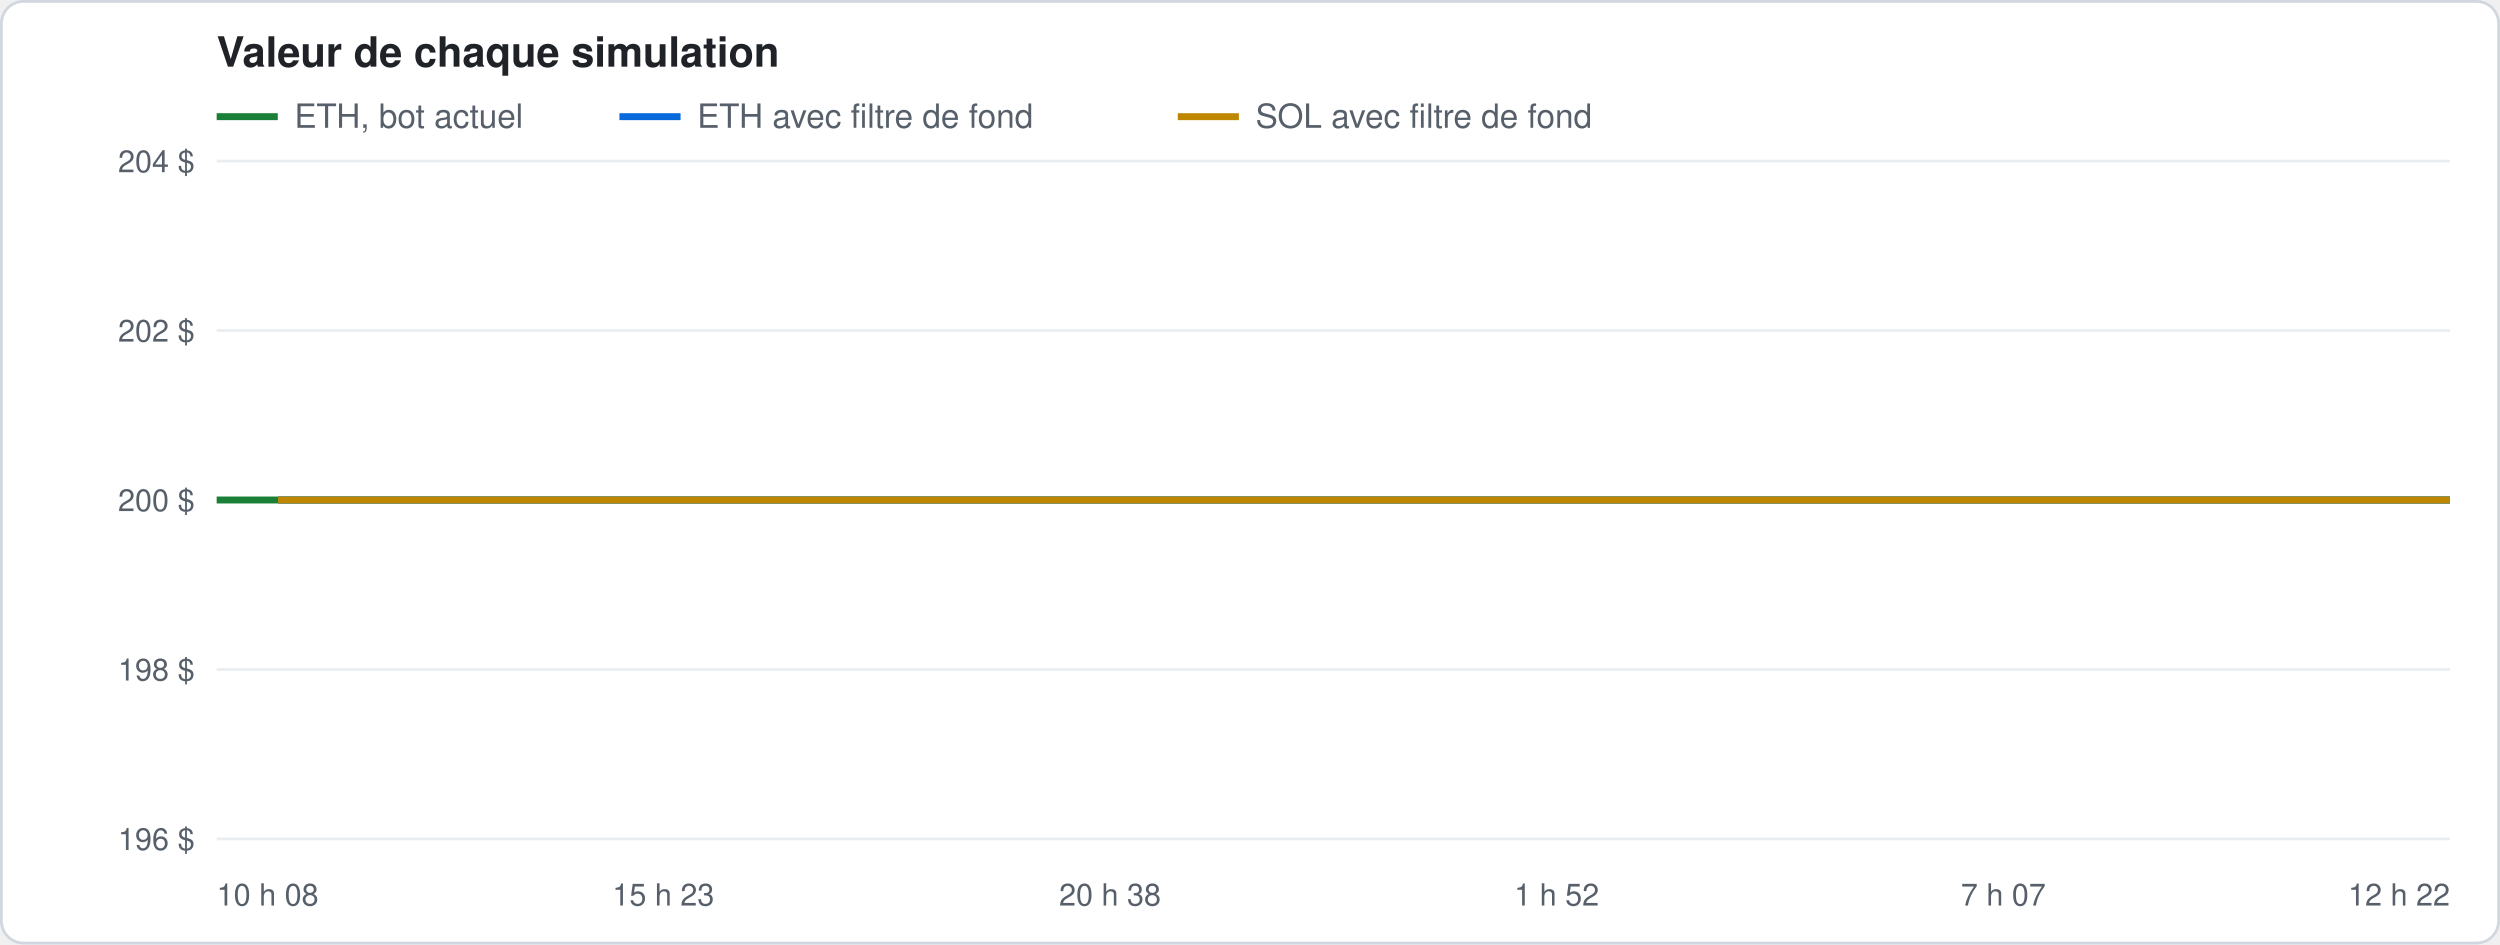
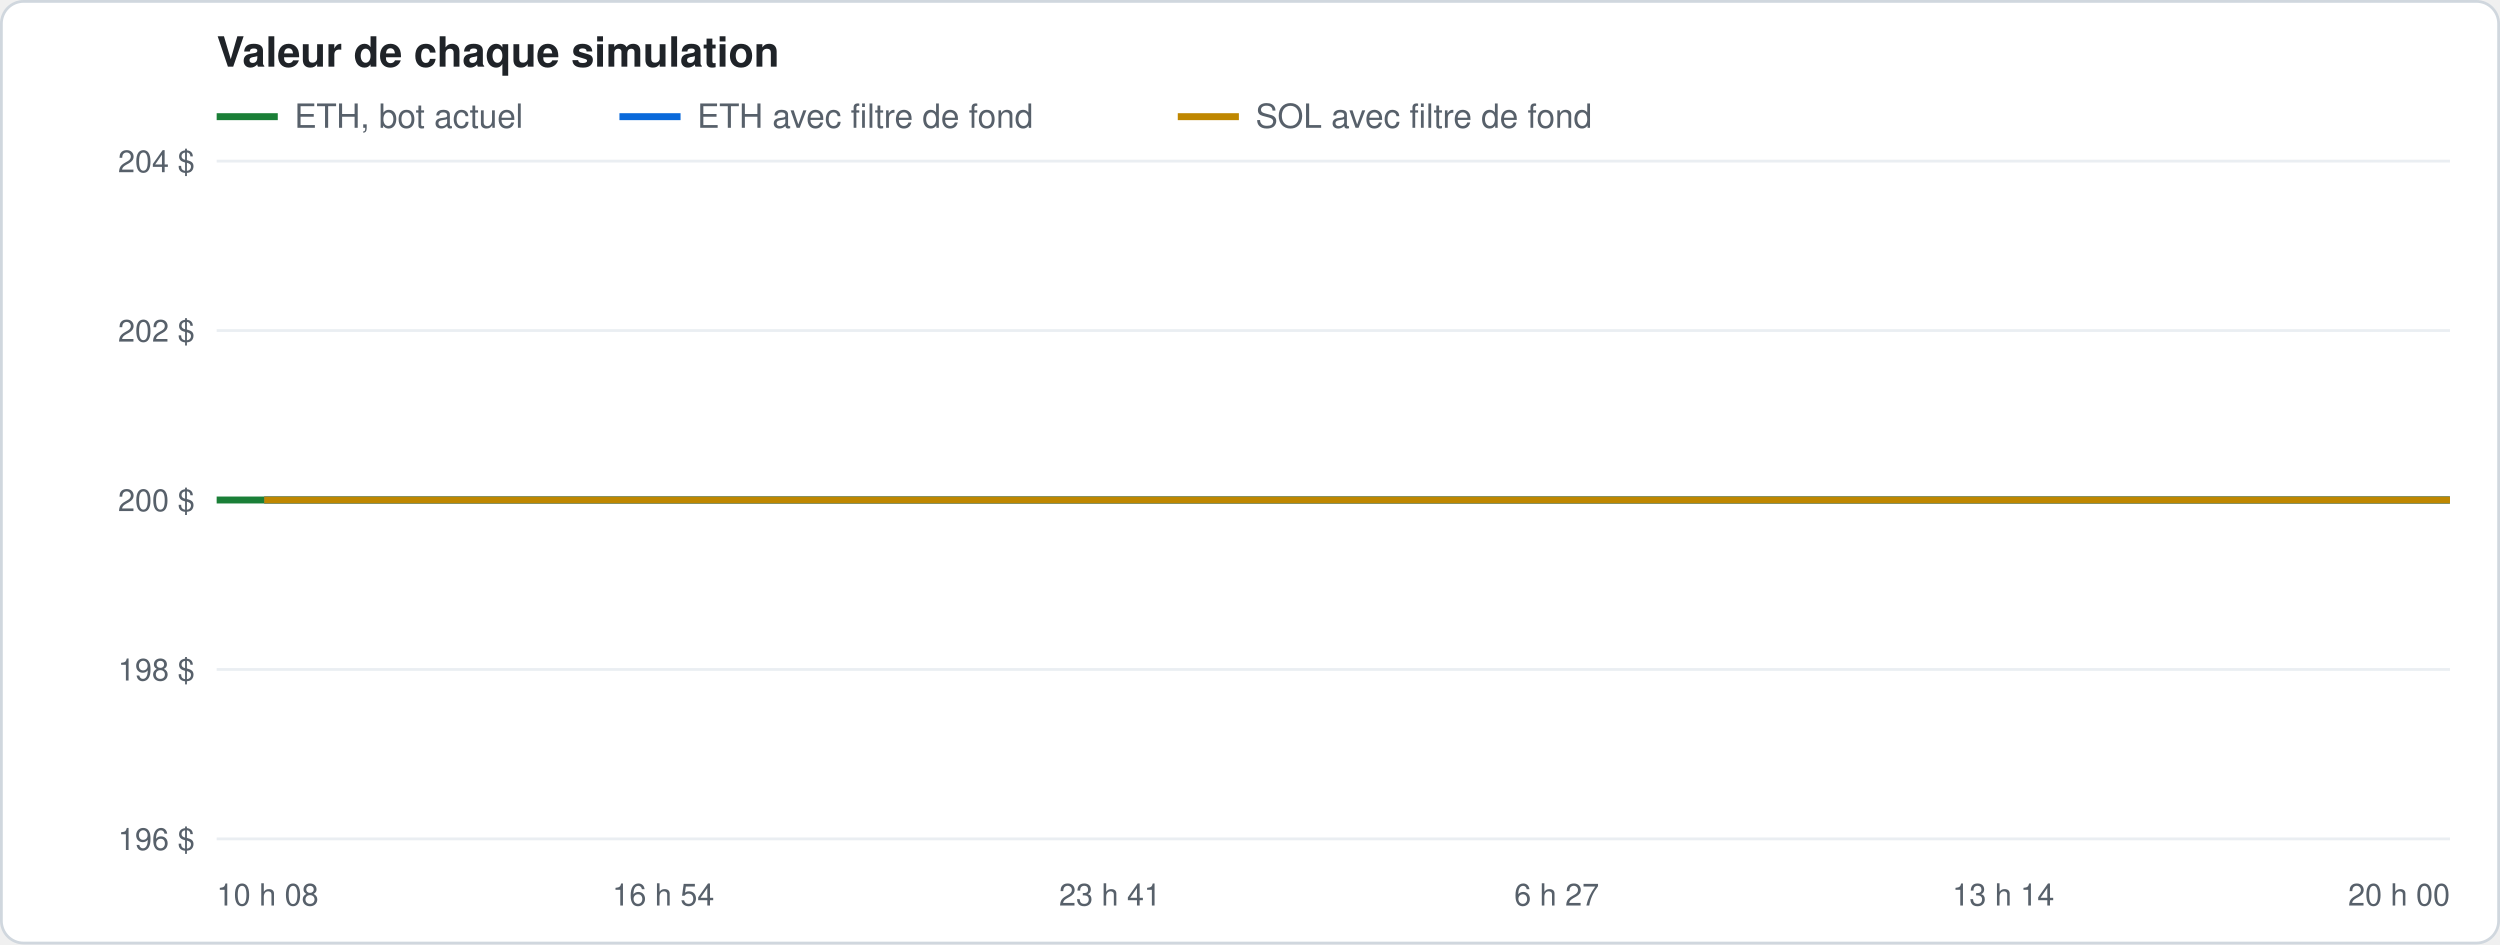
<svg xmlns="http://www.w3.org/2000/svg" width="900" height="340" viewBox="0 0 900 340" font-family="-apple-system, Segoe UI, Helvetica, Arial, sans-serif">
  <rect x="0.5" y="0.5" width="899" height="339" rx="8" fill="#ffffff" stroke="#d0d7de" />
  <text x="78" y="24" font-size="15" font-weight="600" fill="#1f2328">Valeur de chaque simulation</text>
  <line x1="78" y1="42" x2="100" y2="42" stroke="#1a7f37" stroke-width="2.5" />
  <text x="106" y="46" font-size="12" fill="#57606a">ETH, bot actuel</text>
  <line x1="223" y1="42" x2="245" y2="42" stroke="#0969da" stroke-width="2.5" />
  <text x="251" y="46" font-size="12" fill="#57606a">ETH avec filtre de fond</text>
  <line x1="424" y1="42" x2="446" y2="42" stroke="#bf8700" stroke-width="2.5" />
  <text x="452" y="46" font-size="12" fill="#57606a">SOL avec filtre de fond</text>
  <line x1="78" y1="302.0" x2="882" y2="302.0" stroke="#eaeef2" />
  <text x="70" y="306.0" font-size="11" fill="#57606a" text-anchor="end">196 $</text>
  <line x1="78" y1="241.0" x2="882" y2="241.0" stroke="#eaeef2" />
  <text x="70" y="245.0" font-size="11" fill="#57606a" text-anchor="end">198 $</text>
  <line x1="78" y1="180.0" x2="882" y2="180.0" stroke="#eaeef2" />
  <text x="70" y="184.0" font-size="11" fill="#57606a" text-anchor="end">200 $</text>
  <line x1="78" y1="119.0" x2="882" y2="119.0" stroke="#eaeef2" />
  <text x="70" y="123.0" font-size="11" fill="#57606a" text-anchor="end">202 $</text>
  <line x1="78" y1="58.0" x2="882" y2="58.0" stroke="#eaeef2" />
  <text x="70" y="62.0" font-size="11" fill="#57606a" text-anchor="end">204 $</text>
  <text x="78.0" y="326" font-size="11" fill="#57606a" text-anchor="start">10 h 08</text>
-   <text x="238.8" y="326" font-size="11" fill="#57606a" text-anchor="middle">15 h 23</text>
-   <text x="399.6" y="326" font-size="11" fill="#57606a" text-anchor="middle">20 h 38</text>
-   <text x="560.4" y="326" font-size="11" fill="#57606a" text-anchor="middle">1 h 52</text>
-   <text x="721.2" y="326" font-size="11" fill="#57606a" text-anchor="middle">7 h 07</text>
-   <text x="882.0" y="326" font-size="11" fill="#57606a" text-anchor="end">12 h 22</text>
-   <polyline points="78.0,180.0 100.0,180.0 197.2,180.0 237.1,180.0 359.4,180.0 569.8,180.0 881.9,180.0" fill="none" stroke="#1a7f37" stroke-width="2.5" stroke-linejoin="round" />
-   <polyline points="100.1,180.0 197.2,180.0 237.1,180.0 359.4,180.0 569.9,180.0 882.0,180.0" fill="none" stroke="#0969da" stroke-width="2.5" stroke-linejoin="round" />
-   <polyline points="100.1,180.0 197.3,180.0 237.2,180.0 359.5,180.0 569.9,180.0 882.0,180.0" fill="none" stroke="#bf8700" stroke-width="2.5" stroke-linejoin="round" />
+   <text x="238.8" y="326" font-size="11" fill="#57606a" text-anchor="middle">16 h 54</text>
+   <text x="399.6" y="326" font-size="11" fill="#57606a" text-anchor="middle">23 h 41</text>
+   <text x="560.4" y="326" font-size="11" fill="#57606a" text-anchor="middle">6 h 27</text>
+   <text x="721.2" y="326" font-size="11" fill="#57606a" text-anchor="middle">13 h 14</text>
+   <text x="882.0" y="326" font-size="11" fill="#57606a" text-anchor="end">20 h 00</text>
+   <polyline points="78.0,180.0 95.0,180.0 170.3,180.0 201.2,180.0 295.9,180.0 458.9,180.0 700.7,180.0 881.9,180.0" fill="none" stroke="#1a7f37" stroke-width="2.5" stroke-linejoin="round" />
+   <polyline points="95.1,180.0 170.3,180.0 201.2,180.0 296.0,180.0 459.0,180.0 700.7,180.0 882.0,180.0" fill="none" stroke="#0969da" stroke-width="2.5" stroke-linejoin="round" />
+   <polyline points="95.1,180.0 170.4,180.0 201.3,180.0 296.0,180.0 459.0,180.0 700.7,180.0 882.0,180.0" fill="none" stroke="#bf8700" stroke-width="2.5" stroke-linejoin="round" />
</svg>
